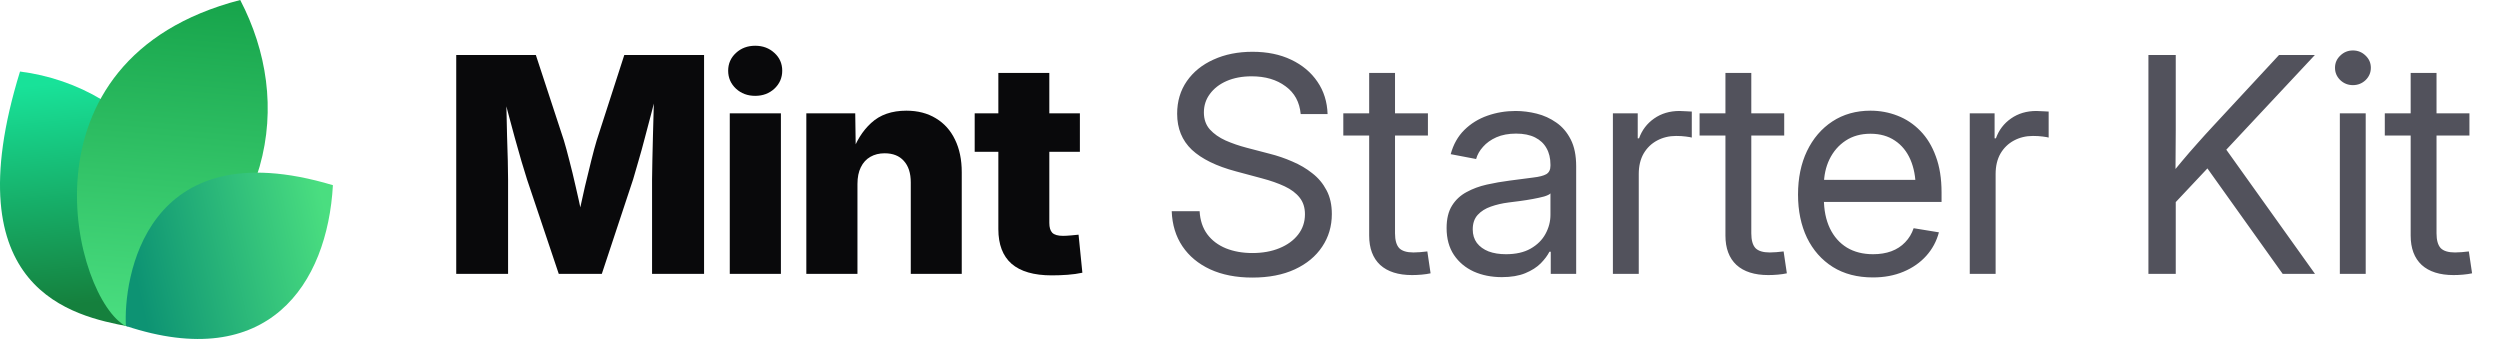
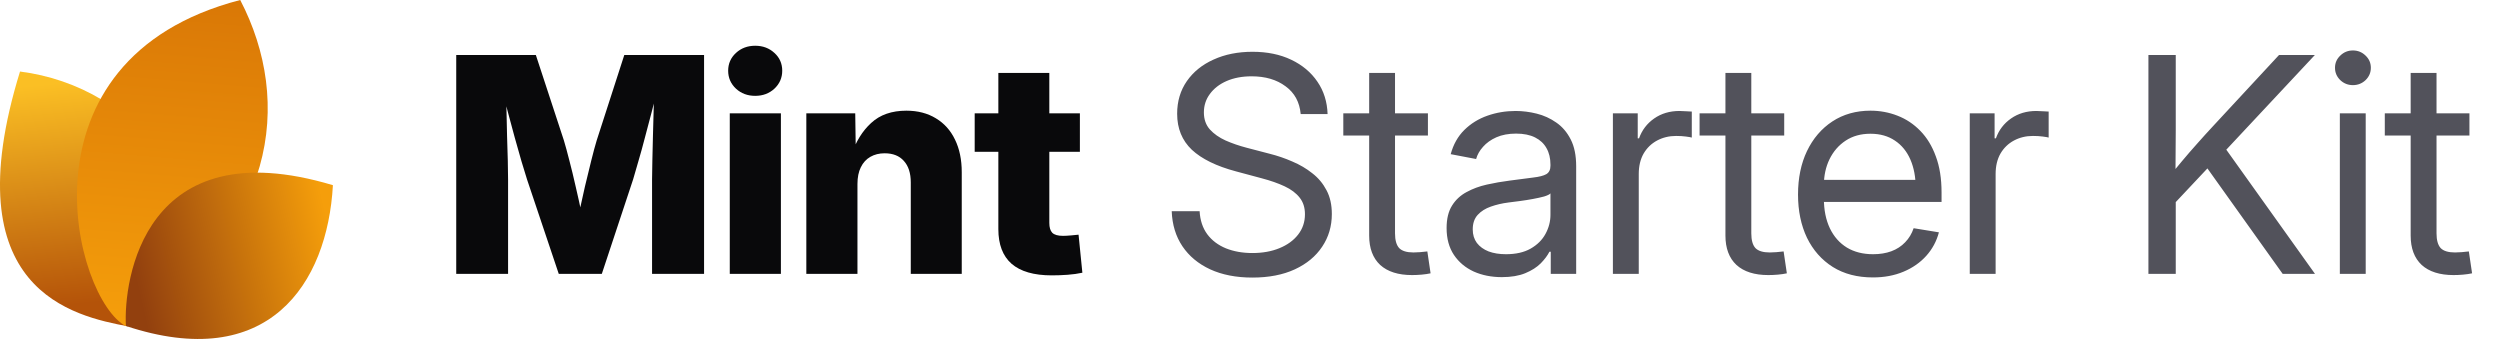
<svg xmlns="http://www.w3.org/2000/svg" width="177" height="24" viewBox="0 0 177 24" fill="none">
-   <path d="M9.061 23.108C5.268 22.377 -3.391 20.627 1.417 5.064C9.634 6.099 16.973 14.064 9.061 23.108Z" fill="url(#paint0_linear_17557_2020)" />
-   <path d="M8.919 23.094C5.276 21.222 0.784 4.209 17.007 0C20.757 7.193 19.621 16.545 8.919 23.094Z" fill="url(#paint1_linear_17557_2020)" />
-   <path d="M8.914 23.079C8.735 19.882 10.159 9.085 23.57 13.111C23.181 20.123 18.984 26.418 8.914 23.079Z" fill="url(#paint2_linear_17557_2020)" />
+   <path d="M9.061 23.108C5.268 22.377 -3.391 20.627 1.417 5.064C9.634 6.099 16.973 14.064 9.061 23.108Z" fill="url(#paint0_linear_amber)" />
+   <path d="M8.919 23.094C5.276 21.222 0.784 4.209 17.007 0C20.757 7.193 19.621 16.545 8.919 23.094Z" fill="url(#paint1_linear_amber)" />
+   <path d="M8.914 23.079C8.735 19.882 10.159 9.085 23.57 13.111C23.181 20.123 18.984 26.418 8.914 23.079Z" fill="url(#paint2_linear_amber)" />
  <path d="M32.301 19.392V3.894H37.938L39.925 9.948C40.036 10.315 40.164 10.787 40.31 11.362C40.462 11.938 40.611 12.552 40.757 13.204C40.91 13.855 41.048 14.483 41.173 15.086C41.305 15.682 41.412 16.192 41.495 16.615H40.695C40.771 16.192 40.871 15.682 40.996 15.086C41.128 14.49 41.267 13.866 41.412 13.214C41.565 12.562 41.714 11.948 41.86 11.373C42.005 10.79 42.133 10.315 42.244 9.948L44.2 3.894H49.848V19.392H46.166V12.704C46.166 12.357 46.173 11.917 46.187 11.383C46.2 10.849 46.214 10.27 46.228 9.646C46.249 9.022 46.266 8.391 46.28 7.753C46.301 7.115 46.311 6.519 46.311 5.964H46.623C46.485 6.561 46.332 7.181 46.166 7.826C45.999 8.471 45.833 9.102 45.666 9.719C45.507 10.336 45.351 10.901 45.198 11.414C45.053 11.928 44.928 12.357 44.824 12.704L42.608 19.392H39.561L37.314 12.704C37.203 12.357 37.072 11.928 36.919 11.414C36.773 10.901 36.614 10.34 36.441 9.729C36.274 9.112 36.104 8.481 35.931 7.836C35.764 7.192 35.608 6.567 35.463 5.964H35.827C35.834 6.512 35.844 7.105 35.858 7.743C35.872 8.374 35.886 9.005 35.9 9.636C35.92 10.26 35.938 10.839 35.952 11.373C35.965 11.907 35.972 12.351 35.972 12.704V19.392H32.301ZM51.668 19.392V8.024H55.288V19.392H51.668ZM53.468 6.786C52.927 6.786 52.473 6.616 52.105 6.276C51.738 5.93 51.554 5.507 51.554 5.007C51.554 4.508 51.738 4.088 52.105 3.749C52.473 3.409 52.927 3.239 53.468 3.239C54.009 3.239 54.463 3.409 54.83 3.749C55.198 4.082 55.382 4.501 55.382 5.007C55.382 5.507 55.198 5.93 54.83 6.276C54.463 6.616 54.009 6.786 53.468 6.786ZM60.708 13.027V19.392H57.088V8.024H60.551L60.593 10.967H60.281C60.593 10.024 61.061 9.268 61.685 8.7C62.309 8.124 63.138 7.836 64.171 7.836C64.975 7.836 65.672 8.017 66.262 8.377C66.851 8.731 67.302 9.234 67.614 9.885C67.933 10.537 68.092 11.307 68.092 12.194V19.392H64.483V12.912C64.483 12.26 64.32 11.754 63.994 11.394C63.675 11.033 63.221 10.853 62.632 10.853C62.25 10.853 61.914 10.936 61.623 11.102C61.332 11.269 61.106 11.515 60.947 11.841C60.787 12.16 60.708 12.555 60.708 13.027ZM76.456 8.024V10.749H69.008V8.024H76.456ZM70.683 5.163H74.292V15.783C74.292 16.102 74.361 16.334 74.5 16.48C74.646 16.625 74.899 16.698 75.259 16.698C75.405 16.698 75.596 16.688 75.831 16.667C76.074 16.646 76.251 16.629 76.362 16.615L76.632 19.309C76.313 19.378 75.963 19.427 75.582 19.455C75.207 19.482 74.836 19.496 74.469 19.496C73.2 19.496 72.25 19.222 71.619 18.674C70.995 18.127 70.683 17.308 70.683 16.22V5.163Z" fill="#09090B" />
-   <path d="M88.667 19.652C87.523 19.652 86.528 19.458 85.682 19.07C84.843 18.681 84.188 18.137 83.716 17.437C83.245 16.736 82.992 15.908 82.957 14.951H84.933C84.968 15.596 85.148 16.14 85.474 16.584C85.8 17.021 86.24 17.354 86.795 17.582C87.35 17.804 87.974 17.915 88.667 17.915C89.388 17.915 90.026 17.801 90.581 17.572C91.143 17.343 91.583 17.024 91.902 16.615C92.228 16.199 92.391 15.717 92.391 15.169C92.391 14.698 92.266 14.306 92.017 13.994C91.767 13.675 91.413 13.408 90.956 13.193C90.498 12.978 89.954 12.787 89.323 12.621L87.502 12.132C86.123 11.765 85.082 11.255 84.382 10.603C83.689 9.944 83.342 9.095 83.342 8.055C83.342 7.174 83.571 6.404 84.028 5.746C84.486 5.087 85.117 4.577 85.921 4.217C86.726 3.849 87.645 3.666 88.678 3.666C89.718 3.666 90.63 3.853 91.413 4.227C92.204 4.602 92.824 5.122 93.275 5.787C93.726 6.446 93.965 7.209 93.993 8.076H92.089C92.013 7.23 91.656 6.574 91.018 6.11C90.387 5.638 89.586 5.403 88.615 5.403C87.95 5.403 87.36 5.513 86.847 5.735C86.341 5.957 85.946 6.262 85.661 6.651C85.377 7.032 85.235 7.469 85.235 7.961C85.235 8.447 85.377 8.849 85.661 9.168C85.946 9.48 86.317 9.74 86.774 9.948C87.232 10.149 87.724 10.319 88.251 10.457L89.884 10.884C90.439 11.023 90.977 11.206 91.496 11.435C92.023 11.657 92.495 11.934 92.911 12.267C93.334 12.593 93.67 12.995 93.92 13.474C94.17 13.945 94.294 14.504 94.294 15.149C94.294 16.015 94.066 16.788 93.608 17.468C93.157 18.148 92.512 18.681 91.673 19.07C90.834 19.458 89.832 19.652 88.667 19.652ZM101.097 8.024V9.594H95.106V8.024H101.097ZM96.937 5.163H98.767V16.521C98.767 17 98.865 17.347 99.059 17.562C99.26 17.77 99.6 17.874 100.078 17.874C100.21 17.874 100.366 17.867 100.546 17.853C100.733 17.832 100.903 17.815 101.056 17.801L101.285 19.351C101.097 19.392 100.886 19.423 100.65 19.444C100.414 19.465 100.189 19.475 99.974 19.475C98.996 19.475 98.244 19.236 97.717 18.758C97.197 18.272 96.937 17.579 96.937 16.677V5.163ZM106.33 19.621C105.595 19.621 104.932 19.489 104.343 19.226C103.754 18.955 103.285 18.564 102.939 18.05C102.592 17.53 102.419 16.896 102.419 16.147C102.419 15.495 102.547 14.965 102.804 14.556C103.06 14.146 103.403 13.828 103.833 13.599C104.263 13.363 104.742 13.186 105.269 13.068C105.796 12.95 106.333 12.857 106.881 12.787C107.574 12.69 108.132 12.617 108.555 12.569C108.978 12.52 109.287 12.441 109.481 12.33C109.675 12.212 109.772 12.014 109.772 11.737V11.654C109.772 11.203 109.679 10.815 109.492 10.489C109.311 10.163 109.041 9.91 108.68 9.729C108.32 9.549 107.872 9.459 107.338 9.459C106.805 9.459 106.34 9.546 105.945 9.719C105.556 9.892 105.241 10.118 104.998 10.395C104.755 10.665 104.593 10.953 104.509 11.258L102.71 10.915C102.897 10.222 103.22 9.65 103.677 9.199C104.135 8.748 104.679 8.412 105.31 8.19C105.941 7.968 106.607 7.857 107.307 7.857C107.8 7.857 108.295 7.92 108.795 8.044C109.301 8.169 109.765 8.381 110.188 8.679C110.611 8.97 110.951 9.369 111.208 9.875C111.464 10.374 111.593 11.005 111.593 11.768V19.392H109.793V17.822H109.7C109.568 18.085 109.363 18.359 109.086 18.643C108.809 18.921 108.444 19.153 107.994 19.34C107.543 19.527 106.988 19.621 106.33 19.621ZM106.621 17.998C107.321 17.998 107.904 17.867 108.368 17.603C108.84 17.333 109.19 16.986 109.419 16.563C109.654 16.133 109.772 15.682 109.772 15.211V13.692C109.703 13.769 109.554 13.841 109.325 13.911C109.096 13.973 108.829 14.032 108.524 14.088C108.226 14.143 107.921 14.192 107.609 14.233C107.304 14.275 107.033 14.309 106.798 14.337C106.354 14.393 105.938 14.49 105.549 14.628C105.168 14.76 104.86 14.954 104.624 15.211C104.388 15.467 104.27 15.811 104.27 16.241C104.27 16.615 104.367 16.934 104.561 17.198C104.762 17.461 105.04 17.662 105.393 17.801C105.747 17.933 106.156 17.998 106.621 17.998ZM114.193 19.392V8.024H115.951V9.792H116.045C116.253 9.209 116.61 8.741 117.116 8.388C117.622 8.034 118.219 7.857 118.905 7.857C119.058 7.857 119.217 7.864 119.384 7.878C119.55 7.885 119.682 7.892 119.779 7.899V9.74C119.716 9.719 119.578 9.695 119.363 9.667C119.155 9.639 118.922 9.625 118.666 9.625C118.174 9.625 117.726 9.733 117.324 9.948C116.922 10.163 116.603 10.471 116.367 10.874C116.138 11.276 116.024 11.758 116.024 12.319V19.392H114.193ZM126.322 8.024V9.594H120.33V8.024H126.322ZM122.161 5.163H123.992V16.521C123.992 17 124.089 17.347 124.283 17.562C124.484 17.77 124.824 17.874 125.302 17.874C125.434 17.874 125.59 17.867 125.77 17.853C125.958 17.832 126.127 17.815 126.28 17.801L126.509 19.351C126.322 19.392 126.11 19.423 125.874 19.444C125.639 19.465 125.413 19.475 125.198 19.475C124.221 19.475 123.468 19.236 122.941 18.758C122.421 18.272 122.161 17.579 122.161 16.677V5.163ZM132.604 19.642C131.502 19.642 130.555 19.396 129.765 18.903C128.974 18.404 128.364 17.714 127.934 16.834C127.511 15.946 127.3 14.927 127.3 13.775C127.3 12.611 127.511 11.584 127.934 10.697C128.364 9.802 128.964 9.102 129.734 8.596C130.51 8.089 131.408 7.836 132.428 7.836C133.1 7.836 133.738 7.954 134.341 8.19C134.952 8.426 135.489 8.783 135.954 9.261C136.425 9.74 136.793 10.343 137.056 11.071C137.327 11.792 137.462 12.645 137.462 13.63V14.296H128.433V12.735H136.463L135.631 13.297C135.631 12.541 135.506 11.876 135.257 11.3C135.007 10.725 134.643 10.277 134.165 9.958C133.686 9.632 133.107 9.469 132.428 9.469C131.748 9.469 131.162 9.632 130.67 9.958C130.177 10.284 129.796 10.725 129.526 11.279C129.262 11.827 129.13 12.441 129.13 13.12V14.046C129.13 14.864 129.273 15.572 129.557 16.168C129.841 16.757 130.243 17.211 130.763 17.53C131.283 17.842 131.901 17.998 132.615 17.998C133.093 17.998 133.523 17.929 133.905 17.79C134.293 17.645 134.619 17.433 134.882 17.156C135.153 16.879 135.354 16.546 135.486 16.157L137.275 16.449C137.108 17.08 136.81 17.634 136.38 18.113C135.95 18.591 135.413 18.966 134.768 19.236C134.123 19.507 133.402 19.642 132.604 19.642ZM139.459 19.392V8.024H141.217V9.792H141.311C141.519 9.209 141.876 8.741 142.382 8.388C142.888 8.034 143.485 7.857 144.171 7.857C144.324 7.857 144.483 7.864 144.649 7.878C144.816 7.885 144.948 7.892 145.045 7.899V9.74C144.982 9.719 144.844 9.695 144.629 9.667C144.421 9.639 144.188 9.625 143.932 9.625C143.439 9.625 142.992 9.733 142.59 9.948C142.188 10.163 141.869 10.471 141.633 10.874C141.404 11.276 141.29 11.758 141.29 12.319V19.392H139.459ZM153.429 14.961V12.715C153.783 12.257 154.136 11.82 154.49 11.404C154.844 10.981 155.204 10.565 155.572 10.156C155.939 9.74 156.314 9.327 156.695 8.918L161.355 3.894H163.893L157.277 10.967H157.184L153.429 14.961ZM152.108 19.392V3.894H154.043V9.241L154.022 12.559L154.043 13.505V19.392H152.108ZM161.615 19.392L155.967 11.477L157.173 9.969L163.903 19.392H161.615ZM165.661 19.392V8.024H167.492V19.392H165.661ZM166.587 6.027C166.24 6.027 165.942 5.909 165.692 5.673C165.443 5.43 165.318 5.139 165.318 4.799C165.318 4.459 165.443 4.172 165.692 3.936C165.942 3.693 166.24 3.572 166.587 3.572C166.934 3.572 167.232 3.693 167.482 3.936C167.731 4.172 167.856 4.459 167.856 4.799C167.856 5.139 167.731 5.43 167.482 5.673C167.232 5.909 166.934 6.027 166.587 6.027ZM174.836 8.024V9.594H168.844V8.024H174.836ZM170.675 5.163H172.506V16.521C172.506 17 172.603 17.347 172.797 17.562C172.998 17.77 173.338 17.874 173.816 17.874C173.948 17.874 174.104 17.867 174.284 17.853C174.472 17.832 174.641 17.815 174.794 17.801L175.023 19.351C174.836 19.392 174.624 19.423 174.388 19.444C174.153 19.465 173.927 19.475 173.712 19.475C172.735 19.475 171.982 19.236 171.455 18.758C170.935 18.272 170.675 17.579 170.675 16.677V5.163Z" fill="#52525C" />
+   <path d="M88.667 19.652C87.523 19.652 86.528 19.458 85.682 19.07C84.843 18.681 84.188 18.137 83.716 17.437C83.245 16.736 82.992 15.908 82.957 14.951H84.933C84.968 15.596 85.148 16.14 85.474 16.584C85.8 17.021 86.24 17.354 86.795 17.582C87.35 17.804 87.974 17.915 88.667 17.915C89.388 17.915 90.026 17.801 90.581 17.572C91.143 17.343 91.583 17.024 91.902 16.615C92.228 16.199 92.391 15.717 92.391 15.169C92.391 14.698 92.266 14.306 92.017 13.994C91.767 13.675 91.413 13.408 90.956 13.193C90.498 12.978 89.954 12.787 89.323 12.621L87.502 12.132C86.123 11.765 85.082 11.255 84.382 10.603C83.689 9.944 83.342 9.095 83.342 8.055C83.342 7.174 83.571 6.404 84.028 5.746C84.486 5.087 85.117 4.577 85.921 4.217C86.726 3.849 87.645 3.666 88.678 3.666C89.718 3.666 90.63 3.853 91.413 4.227C92.204 4.602 92.824 5.122 93.275 5.787C93.726 6.446 93.965 7.209 93.993 8.076H92.089C92.013 7.23 91.656 6.574 91.018 6.11C90.387 5.638 89.586 5.403 88.615 5.403C87.95 5.403 87.36 5.513 86.847 5.735C86.341 5.957 85.946 6.262 85.661 6.651C85.377 7.032 85.235 7.469 85.235 7.961C85.235 8.447 85.377 8.849 85.661 9.168C85.946 9.48 86.317 9.74 86.774 9.948C87.232 10.149 87.724 10.319 88.251 10.457L89.884 10.884C90.439 11.023 90.977 11.206 91.496 11.435C92.023 11.657 92.495 11.934 92.911 12.267C93.334 12.593 93.67 12.995 93.92 13.474C94.17 13.945 94.294 14.504 94.294 15.149C94.294 16.015 94.066 16.788 93.608 17.468C93.157 18.148 92.512 18.681 91.673 19.07C90.834 19.458 89.832 19.652 88.667 19.652ZM101.097 8.024V9.594H95.106V8.024H101.097ZM96.937 5.163H98.767V16.521C98.767 17 98.865 17.347 99.059 17.562C99.26 17.77 99.6 17.874 100.078 17.874C100.21 17.874 100.366 17.867 100.546 17.853C100.733 17.832 100.903 17.815 101.056 17.801L101.285 19.351C101.097 19.392 100.886 19.423 100.65 19.444C100.414 19.465 100.189 19.475 99.974 19.475C98.996 19.475 98.244 19.236 97.717 18.758C97.197 18.272 96.937 17.579 96.937 16.677V5.163ZM106.33 19.621C105.595 19.621 104.932 19.489 104.343 19.226C103.754 18.955 103.285 18.564 102.939 18.05C102.592 17.53 102.419 16.896 102.419 16.147C102.419 15.495 102.547 14.965 102.804 14.556C103.06 14.146 103.403 13.828 103.833 13.599C104.263 13.363 104.742 13.186 105.269 13.068C105.796 12.95 106.333 12.857 106.881 12.787C107.574 12.69 108.132 12.617 108.555 12.569C108.978 12.52 109.287 12.441 109.481 12.33C109.675 12.212 109.772 12.014 109.772 11.737V11.654C109.772 11.203 109.679 10.815 109.492 10.489C109.311 10.163 109.041 9.91 108.68 9.729C108.32 9.549 107.872 9.459 107.338 9.459C106.805 9.459 106.34 9.546 105.945 9.719C105.556 9.892 105.241 10.118 104.998 10.395C104.755 10.665 104.593 10.953 104.509 11.258L102.71 10.915C102.897 10.222 103.22 9.65 103.677 9.199C104.135 8.748 104.679 8.412 105.31 8.19C105.941 7.968 106.607 7.857 107.307 7.857C107.8 7.857 108.295 7.92 108.795 8.044C109.301 8.169 109.765 8.381 110.188 8.679C110.611 8.97 110.951 9.369 111.208 9.875C111.464 10.374 111.593 11.005 111.593 11.768V19.392H109.793V17.822H109.7C109.568 18.085 109.363 18.359 109.086 18.643C108.809 18.921 108.444 19.153 107.994 19.34C107.543 19.527 106.988 19.621 106.33 19.621ZM106.621 17.998C107.321 17.998 107.904 17.867 108.368 17.603C108.84 17.333 109.19 16.986 109.419 16.563C109.654 16.133 109.772 15.682 109.772 15.211V13.692C109.703 13.769 109.554 13.841 109.325 13.911C109.096 13.973 108.829 14.032 108.524 14.088C108.226 14.143 107.921 14.192 107.609 14.233C107.304 14.275 107.033 14.309 106.798 14.337C106.354 14.393 105.938 14.49 105.549 14.628C105.168 14.76 104.86 14.954 104.624 15.211C104.388 15.467 104.27 15.811 104.27 16.241C104.27 16.615 104.367 16.934 104.561 17.198C104.762 17.461 105.04 17.662 105.393 17.801C105.747 17.933 106.156 17.998 106.621 17.998ZM114.193 19.392V8.024H115.951V9.792H116.045C116.253 9.209 116.61 8.741 117.116 8.388C117.622 8.034 118.219 7.857 118.905 7.857C119.058 7.857 119.217 7.864 119.384 7.878C119.55 7.885 119.682 7.892 119.779 7.899V9.74C119.716 9.719 119.578 9.695 119.363 9.667C119.155 9.639 118.922 9.625 118.666 9.625C118.174 9.625 117.726 9.733 117.324 9.948C116.922 10.163 116.603 10.471 116.367 10.874C116.138 11.276 116.024 11.758 116.024 12.319V19.392H114.193ZM126.322 8.024V9.594H120.33V8.024H126.322ZM122.161 5.163H123.992V16.521C123.992 17 124.089 17.347 124.283 17.562C124.484 17.77 124.824 17.874 125.302 17.874C125.434 17.874 125.59 17.867 125.77 17.853C125.958 17.832 126.127 17.815 126.28 17.801L126.509 19.351C126.322 19.392 126.11 19.423 125.874 19.444C125.639 19.465 125.413 19.475 125.198 19.475C124.221 19.475 123.468 19.236 122.941 18.758C122.421 18.272 122.161 17.579 122.161 16.677V5.163ZM132.604 19.642C131.502 19.642 130.555 19.396 129.765 18.903C128.974 18.404 128.364 17.714 127.934 16.834C127.511 15.946 127.3 14.927 127.3 13.775C127.3 12.611 127.511 11.584 127.934 10.697C128.364 9.802 128.964 9.102 129.734 8.596C130.51 8.089 131.408 7.836 132.428 7.836C133.1 7.836 133.738 7.954 134.341 8.19C134.952 8.426 135.489 8.783 135.954 9.261C136.425 9.74 136.793 10.343 137.056 11.071C137.327 11.792 137.462 12.645 137.462 13.63V14.296H128.433V12.735H136.463L135.631 13.297C135.631 12.541 135.506 11.876 135.257 11.3C135.007 10.725 134.643 10.277 134.165 9.958C133.686 9.632 133.107 9.469 132.428 9.469C131.748 9.469 131.162 9.632 130.67 9.958C130.177 10.284 129.796 10.725 129.526 11.279C129.262 11.827 129.13 12.441 129.13 13.12V14.046C129.13 14.864 129.273 15.572 129.557 16.168C129.841 16.757 130.243 17.211 130.763 17.53C131.283 17.842 131.901 17.998 132.615 17.998C133.093 17.998 133.523 17.929 133.905 17.79C134.293 17.645 134.619 17.433 134.882 17.156C135.153 16.879 135.354 16.546 135.486 16.157L137.275 16.449C137.108 17.08 136.81 17.634 136.38 18.113C135.95 18.591 135.413 18.966 134.768 19.236C134.123 19.507 133.402 19.642 132.604 19.642ZM139.459 19.392V8.024H141.217V9.792H141.311C141.519 9.209 141.876 8.741 142.382 8.388C142.888 8.034 143.485 7.857 144.171 7.857C144.324 7.857 144.483 7.864 144.649 7.878C144.816 7.885 144.948 7.892 145.045 7.899V9.74C144.982 9.719 144.844 9.695 144.629 9.667C144.421 9.639 144.188 9.625 143.932 9.625C143.439 9.625 142.992 9.733 142.59 9.948C142.188 10.163 141.869 10.471 141.633 10.874C141.404 11.276 141.29 11.758 141.29 12.319V19.392H139.459ZM153.429 14.961V12.715C153.783 12.257 154.136 11.82 154.49 11.404C154.844 10.981 155.204 10.565 155.572 10.156C155.939 9.74 156.314 9.327 156.695 8.918L161.355 3.894H163.893L157.277 10.967H157.184L153.429 14.961ZM152.108 19.392V3.894H154.043V9.241L154.022 12.559L154.043 13.505V19.392H152.108ZM161.615 19.392L155.967 11.477L157.173 9.969L163.903 19.392H161.615ZM165.661 19.392V8.024H167.492V19.392H165.661ZM166.587 6.027C166.24 6.027 165.942 5.909 165.692 5.673C165.443 5.43 165.318 5.139 165.318 4.799C165.318 4.459 165.443 4.172 165.692 3.936C165.942 3.693 166.24 3.572 166.587 3.572C166.934 3.572 167.232 3.693 167.482 3.936C167.731 4.172 167.856 4.459 167.856 4.799C167.856 5.139 167.731 5.43 167.482 5.673C167.232 5.909 166.934 6.027 166.587 6.027ZM174.836 8.024V9.594H168.844V8.024H174.836ZM170.675 5.163H172.506V16.521C172.506 17 172.603 17.347 172.797 17.562C172.998 17.77 173.338 17.874 173.816 17.874C173.948 17.874 174.104 17.867 174.284 17.853C174.472 17.832 174.641 17.815 174.794 17.801L175.023 19.351C174.836 19.392 174.624 19.423 174.388 19.444C174.153 19.465 173.927 19.475 173.712 19.475C172.735 19.475 171.982 19.236 171.455 18.758C170.935 18.272 170.675 17.579 170.675 16.677V5.163Z" fill="#52525B" />
  <defs>
-     <linearGradient id="paint0_linear_17557_2020" x1="3.776" y1="5.916" x2="5.232" y2="21.559" gradientUnits="userSpaceOnUse">
-       <stop stop-color="#18E299" />
-       <stop offset="1" stop-color="#15803D" />
+     <linearGradient id="paint0_linear_amber" x1="3.776" y1="5.916" x2="5.232" y2="21.559" gradientUnits="userSpaceOnUse">
+       <stop stop-color="#FBBF24" />
+       <stop offset="1" stop-color="#B45309" />
    </linearGradient>
-     <linearGradient id="paint1_linear_17557_2020" x1="12.171" y1="-0.718" x2="10.19" y2="22.983" gradientUnits="userSpaceOnUse">
-       <stop stop-color="#16A34A" />
-       <stop offset="1" stop-color="#4ADE80" />
+     <linearGradient id="paint1_linear_amber" x1="12.171" y1="-0.718" x2="10.19" y2="22.983" gradientUnits="userSpaceOnUse">
+       <stop stop-color="#D97706" />
+       <stop offset="1" stop-color="#F59E0B" />
    </linearGradient>
-     <linearGradient id="paint2_linear_17557_2020" x1="23.133" y1="15.353" x2="9.338" y2="18.52" gradientUnits="userSpaceOnUse">
-       <stop stop-color="#4ADE80" />
-       <stop offset="1" stop-color="#0D9373" />
+     <linearGradient id="paint2_linear_amber" x1="23.133" y1="15.353" x2="9.338" y2="18.52" gradientUnits="userSpaceOnUse">
+       <stop stop-color="#F59E0B" />
+       <stop offset="1" stop-color="#92400E" />
    </linearGradient>
  </defs>
</svg>
